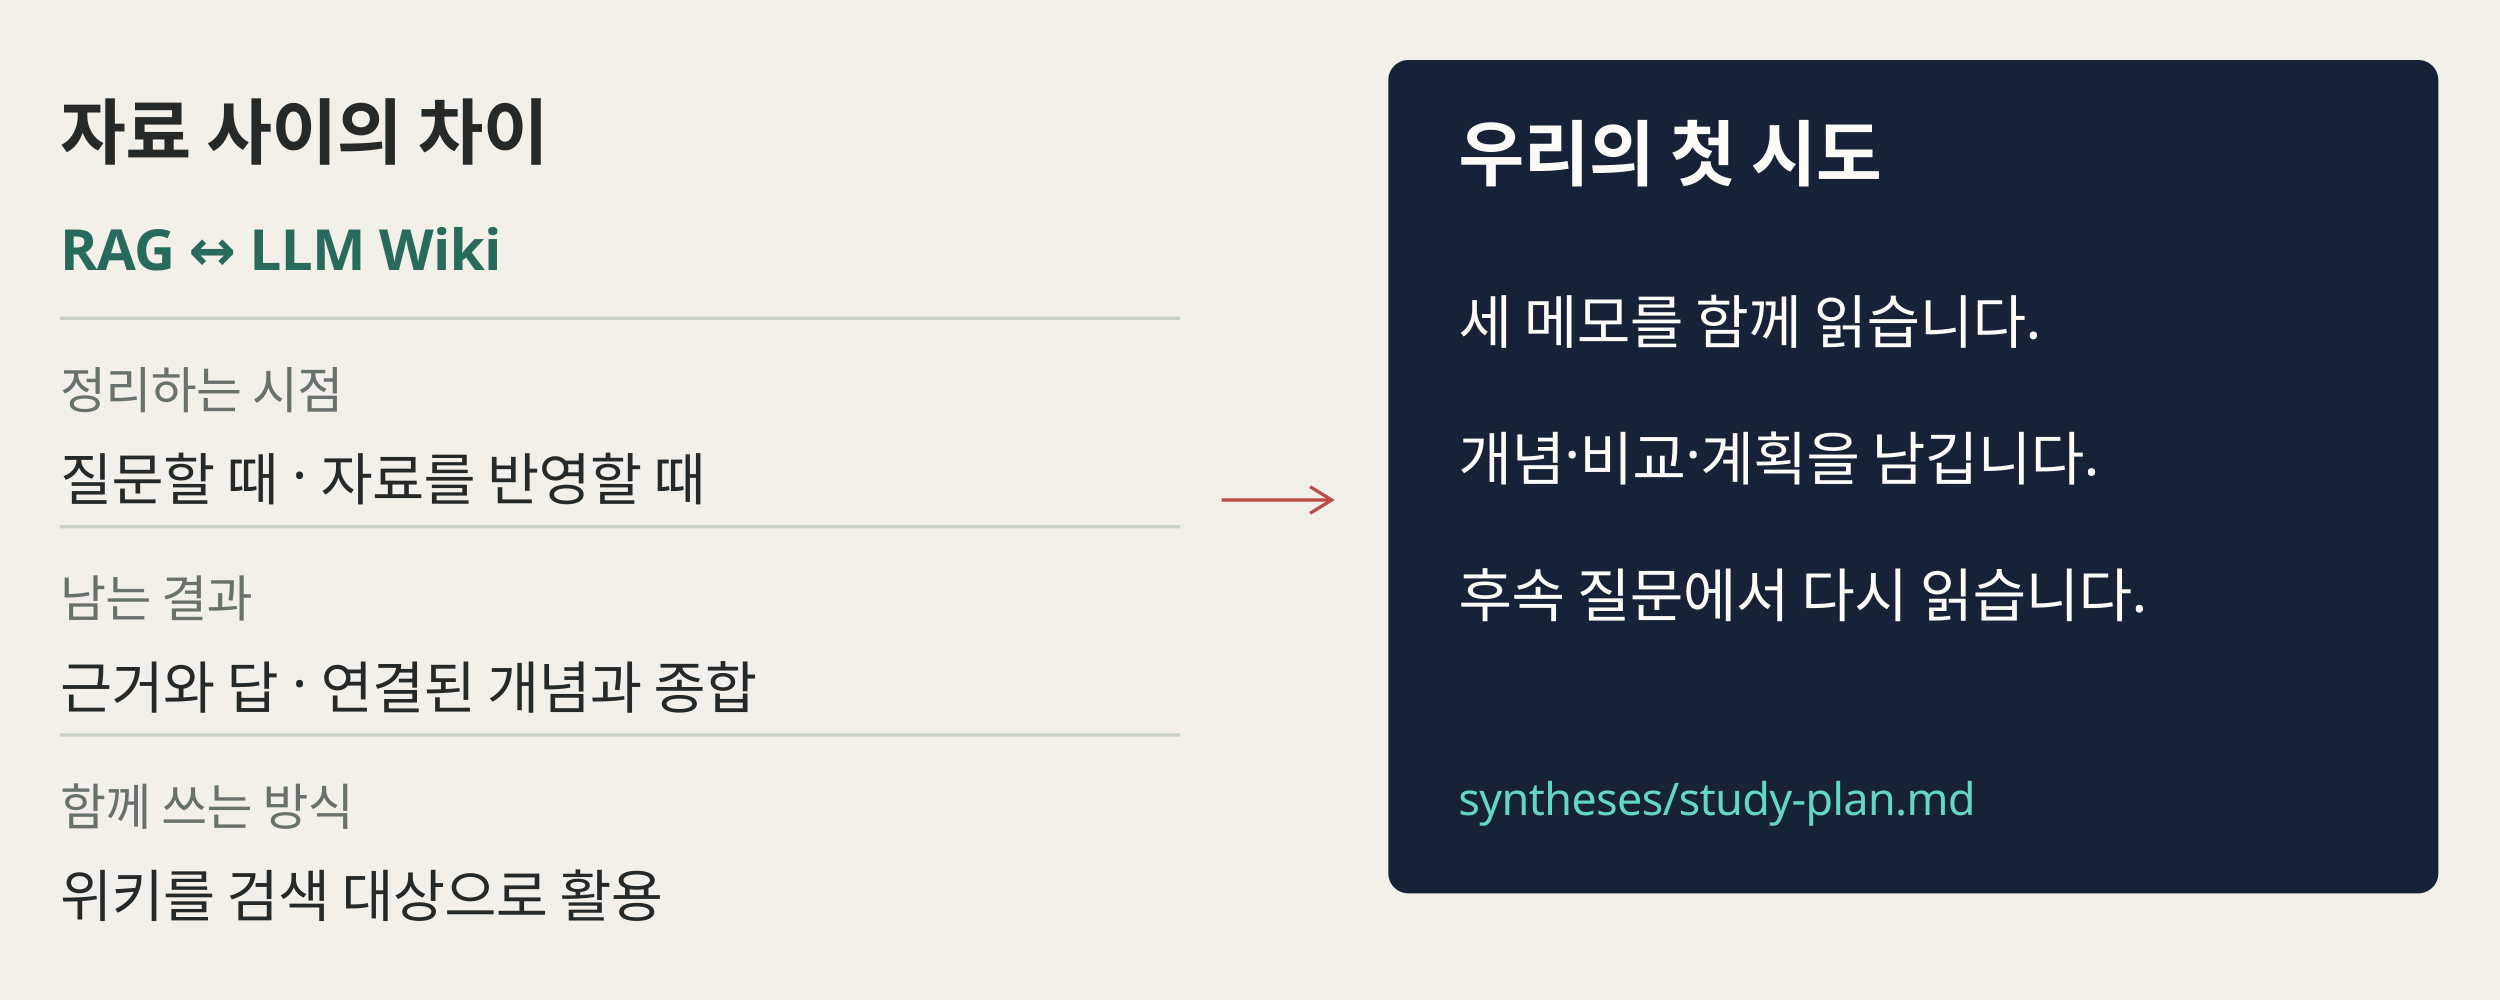
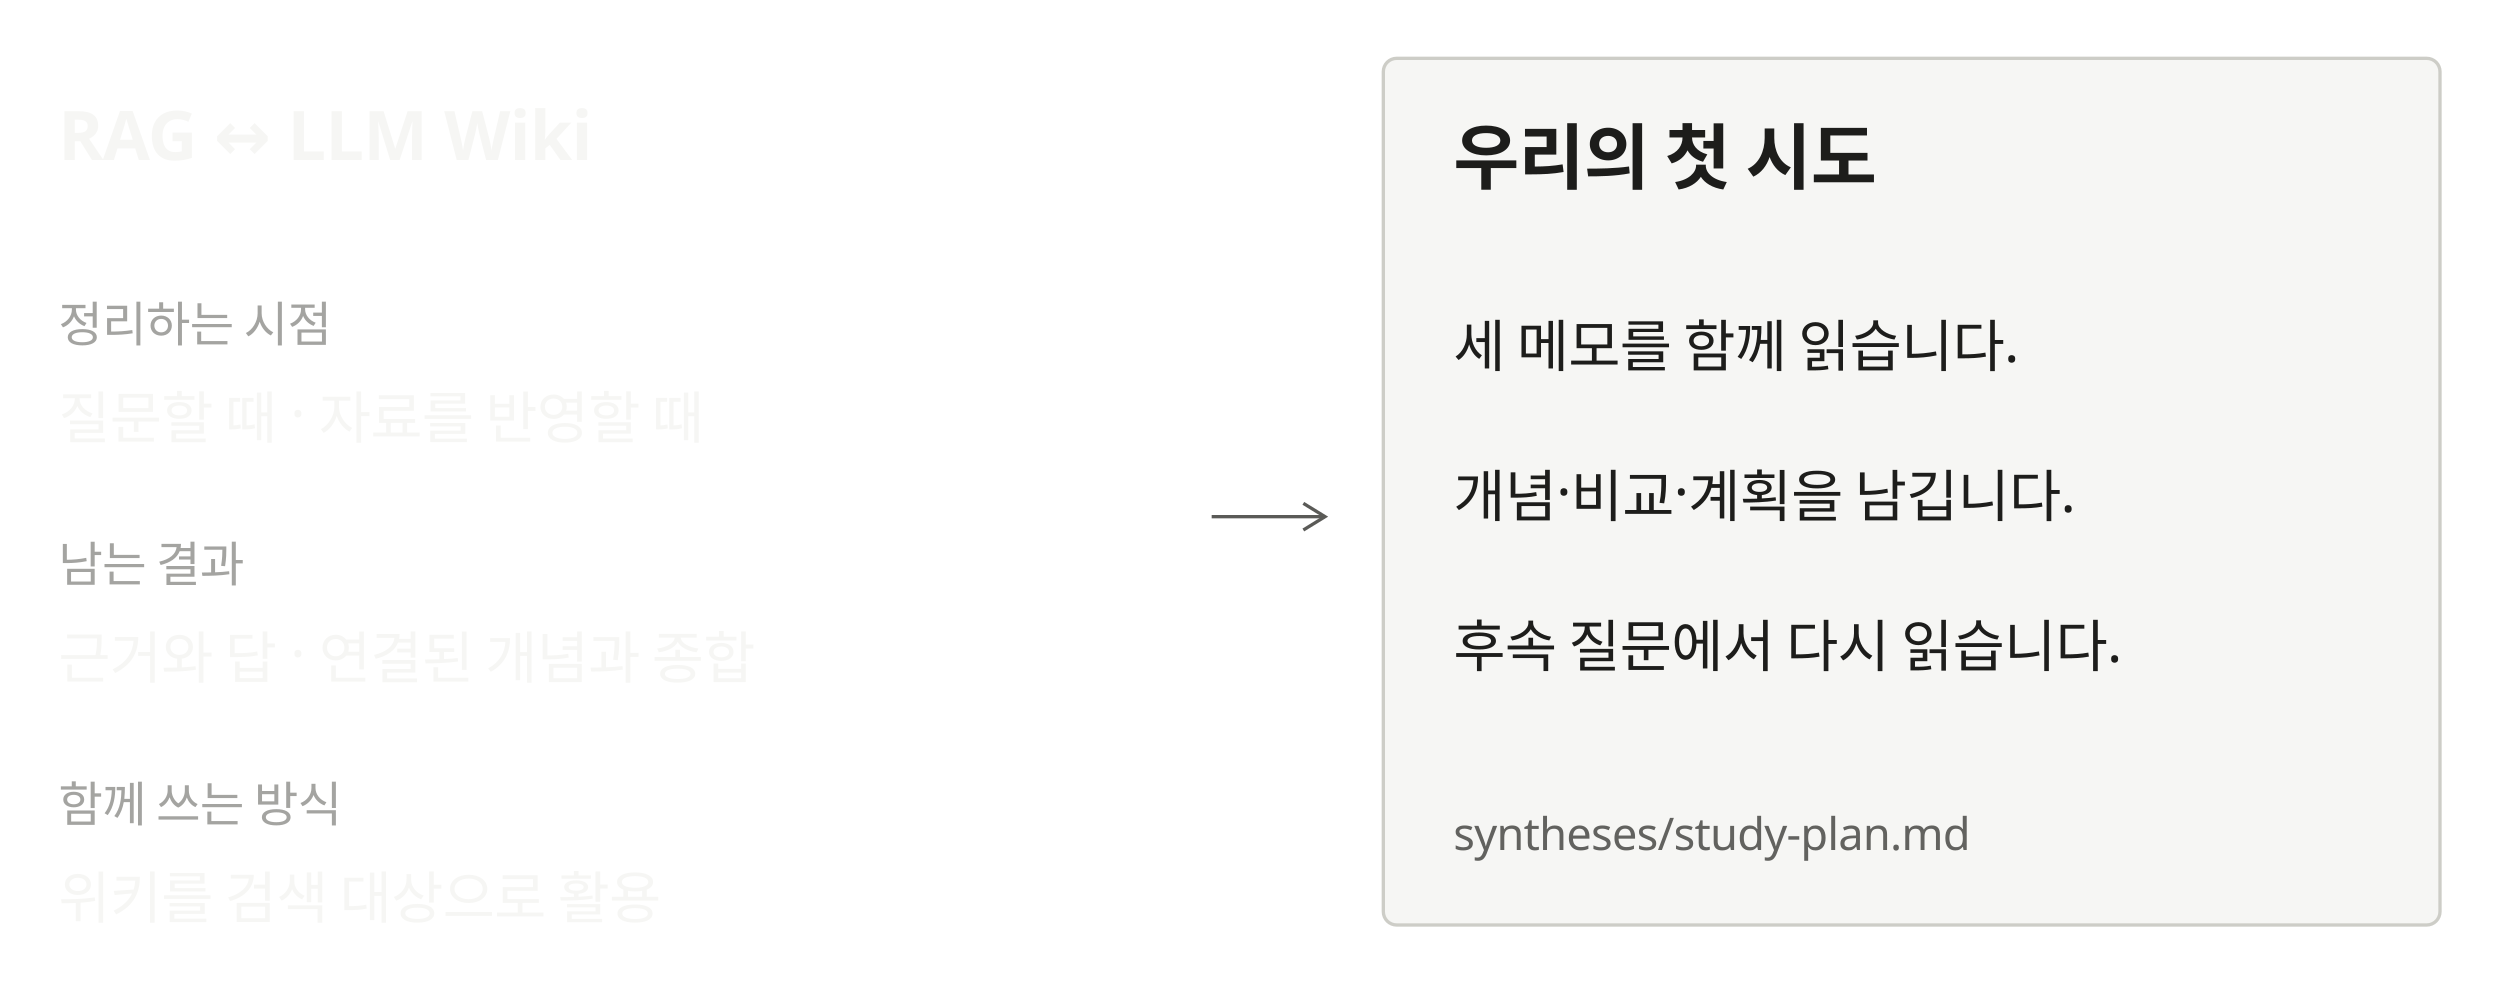
- <svg xmlns="http://www.w3.org/2000/svg" width="1500" height="600" viewBox="0 0 1500 600" role="img" aria-labelledby="title desc">
-   <rect width="1500" height="600" fill="#F2F0E8" />
+ <svg xmlns="http://www.w3.org/2000/svg" width="1500" height="600" viewBox="0 0 1500 600" style="background:#080808" role="img" aria-labelledby="title desc">
  <g font-family="'Noto Sans KR','Malgun Gothic','Apple SD Gothic Neo',sans-serif" letter-spacing="-.4">
-     <text x="36" y="95" font-size="43" fill="#252A28" font-weight="600" text-anchor="start">자료 사이의 차이</text>
-     <text x="36" y="162" font-size="34" fill="#286A5B" font-weight="600" text-anchor="start">RAG  ↔  LLM Wiki</text>
-     <path d="M36 191L708 191" fill="none" stroke="#CBD0C6" stroke-width="2" />
-     <text x="36" y="245" font-size="30" fill="#68716B" font-weight="400" text-anchor="start">정리하는 시점</text>
-     <text x="36" y="300" font-size="34" fill="#252A28" font-weight="400" text-anchor="start">질문할 때 · 자료를 반영할 때</text>
-     <path d="M36 316L708 316" fill="none" stroke="#CBD0C6" stroke-width="2" />
-     <text x="36" y="370" font-size="30" fill="#68716B" font-weight="400" text-anchor="start">남는 결과</text>
-     <text x="36" y="425" font-size="34" fill="#252A28" font-weight="400" text-anchor="start">근거와 답 · 연결된 개념과 종합</text>
-     <path d="M36 441L708 441" fill="none" stroke="#CBD0C6" stroke-width="2" />
-     <text x="36" y="495" font-size="30" fill="#68716B" font-weight="400" text-anchor="start">함께 쓰는 방식</text>
-     <text x="36" y="550" font-size="34" fill="#252A28" font-weight="400" text-anchor="start">위키를 검색 대상으로 활용</text>
-     <path d="M733 300L799 300" fill="none" stroke="#BD4B45" stroke-width="2" />
-     <path d="M786 292L799 300L786 308" fill="none" stroke="#BD4B45" stroke-width="2" />
-     <rect x="833" y="36" width="630" height="500" rx="12" fill="#172238" />
-     <text x="875" y="108" font-size="43" fill="#FCFBF7" font-weight="600" text-anchor="start">우리의 첫 시도</text>
-     <text x="875" y="206" font-size="35" fill="#FCFBF7" font-weight="400" text-anchor="start">세 메모를 함께 읽습니다.</text>
-     <text x="875" y="288" font-size="35" fill="#FCFBF7" font-weight="400" text-anchor="start">개념·비교·계획을 남깁니다.</text>
-     <text x="875" y="370" font-size="35" fill="#FCFBF7" font-weight="400" text-anchor="start">후속 질문에서 다시 읽습니다.</text>
-     <text x="875" y="489" font-size="27" fill="#63D7C5" font-weight="400" text-anchor="start">syntheses/study-plan.md</text>
+     <text x="35" y="96" font-size="41" fill="#F6F6F4" font-weight="550" text-anchor="start">RAG  ↔  LLM Wiki</text>
+     <text x="35" y="205" font-size="29" fill="#A4A4A1" font-weight="400" text-anchor="start">정리하는 시점</text>
+     <text x="35" y="263" font-size="34" fill="#F6F6F4" font-weight="400" text-anchor="start">질문할 때 · 자료를 반영할 때</text>
+     <text x="35" y="349" font-size="29" fill="#A4A4A1" font-weight="400" text-anchor="start">남는 결과</text>
+     <text x="35" y="407" font-size="34" fill="#F6F6F4" font-weight="400" text-anchor="start">근거와 답 · 연결된 개념과 종합</text>
+     <text x="35" y="493" font-size="29" fill="#A4A4A1" font-weight="400" text-anchor="start">함께 쓰는 방식</text>
+     <text x="35" y="551" font-size="34" fill="#F6F6F4" font-weight="400" text-anchor="start">위키를 검색 대상으로 활용</text>
+     <path d="M727 310L795 310" fill="none" stroke="#5A5A57" stroke-width="2" />
+     <path d="M782 302L795 310L782 318" fill="none" stroke="#5A5A57" stroke-width="2" />
+     <rect x="830" y="35" width="634" height="520" rx="8" fill="#F6F6F4" stroke="#CDCDC7" stroke-width="2" />
+     <text x="872" y="110" font-size="43" fill="#1D1D1B" font-weight="600" text-anchor="start">우리의 첫 시도</text>
+     <text x="872" y="220" font-size="34" fill="#1D1D1B" font-weight="400" text-anchor="start">세 메모를 함께 읽습니다.</text>
+     <text x="872" y="310" font-size="34" fill="#1D1D1B" font-weight="400" text-anchor="start">개념·비교·계획을 남깁니다.</text>
+     <text x="872" y="400" font-size="34" fill="#1D1D1B" font-weight="400" text-anchor="start">후속 질문에서 다시 읽습니다.</text>
+     <text x="872" y="510" font-size="27" fill="#62625F" font-weight="400" text-anchor="start">syntheses/study-plan.md</text>
  </g>
</svg>
